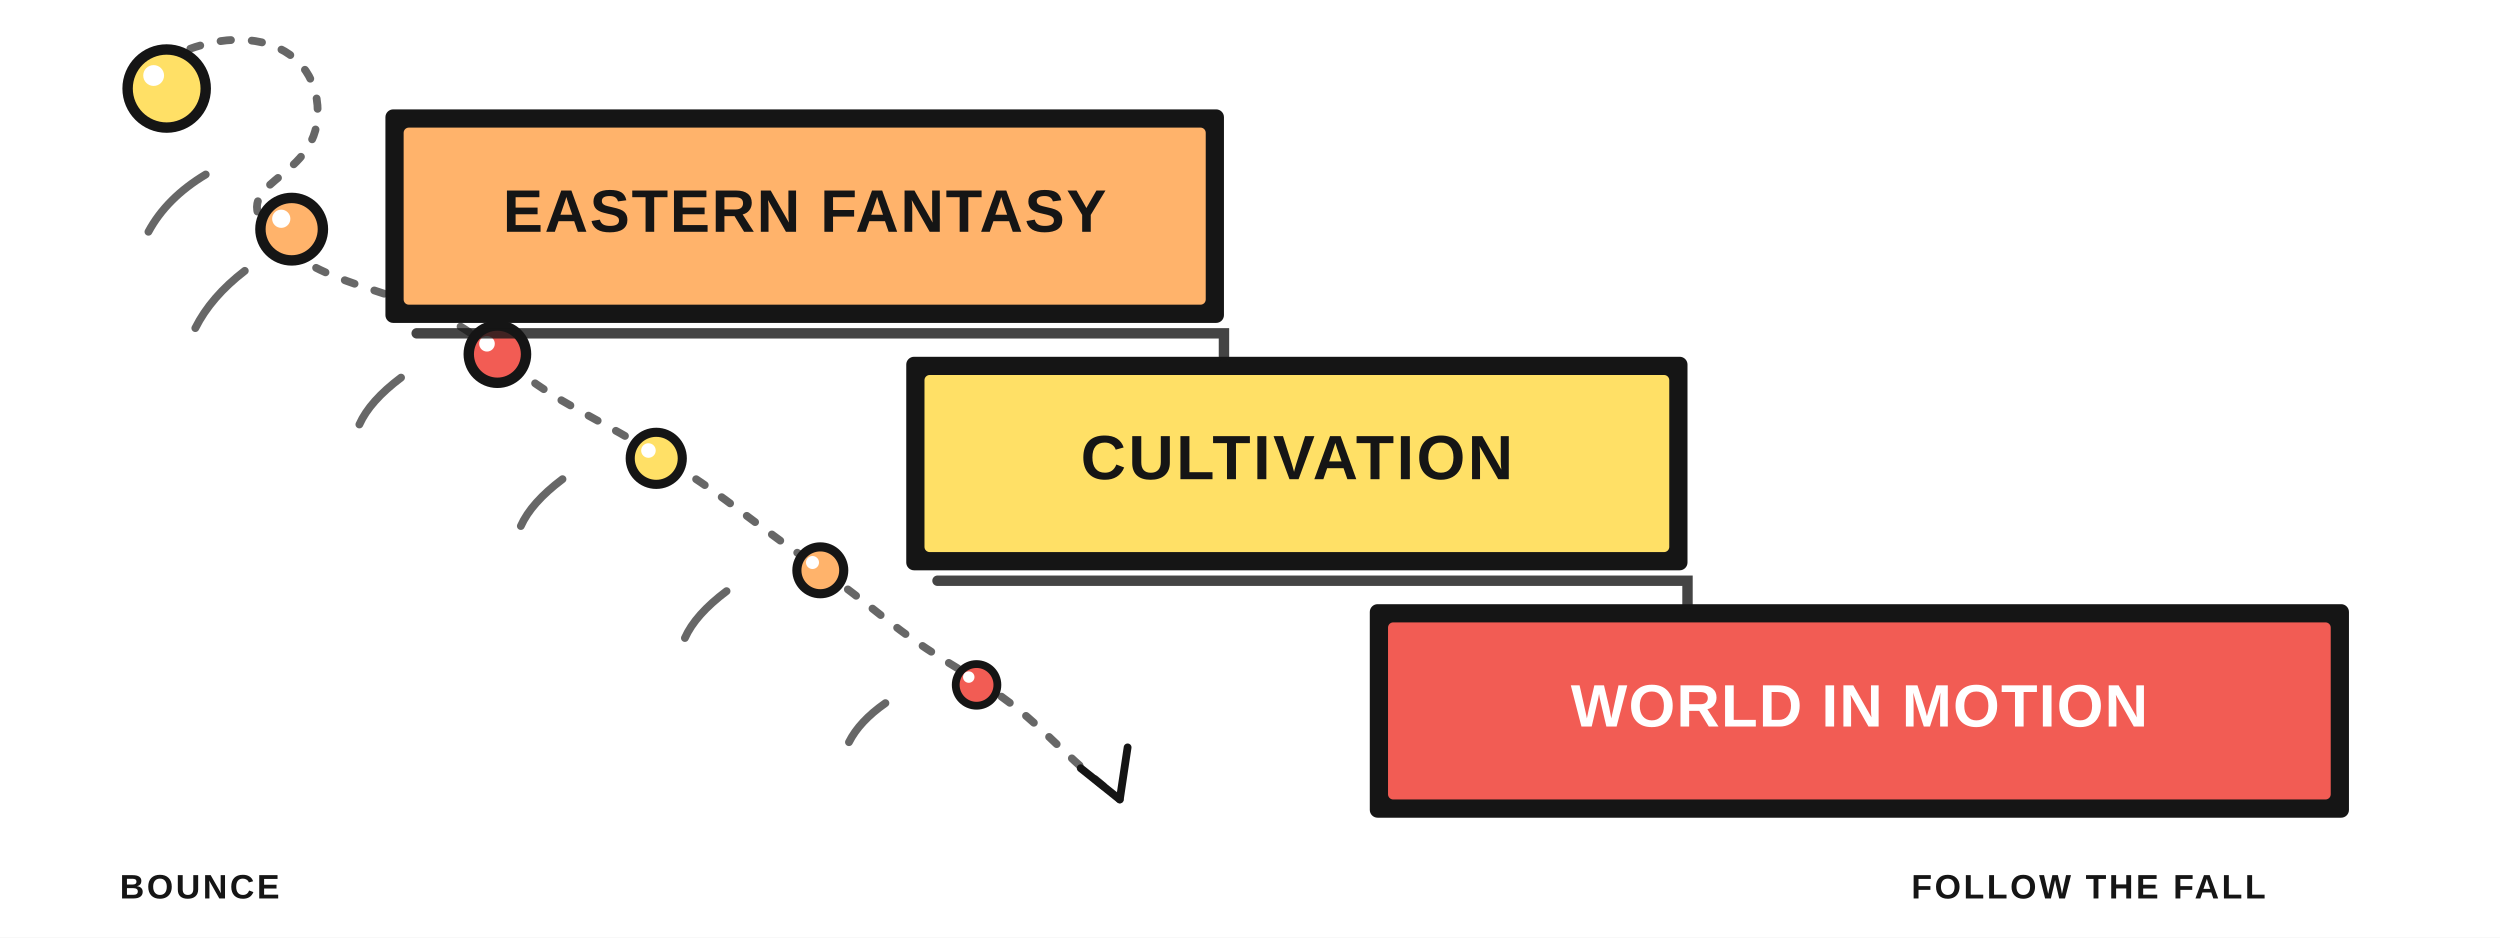
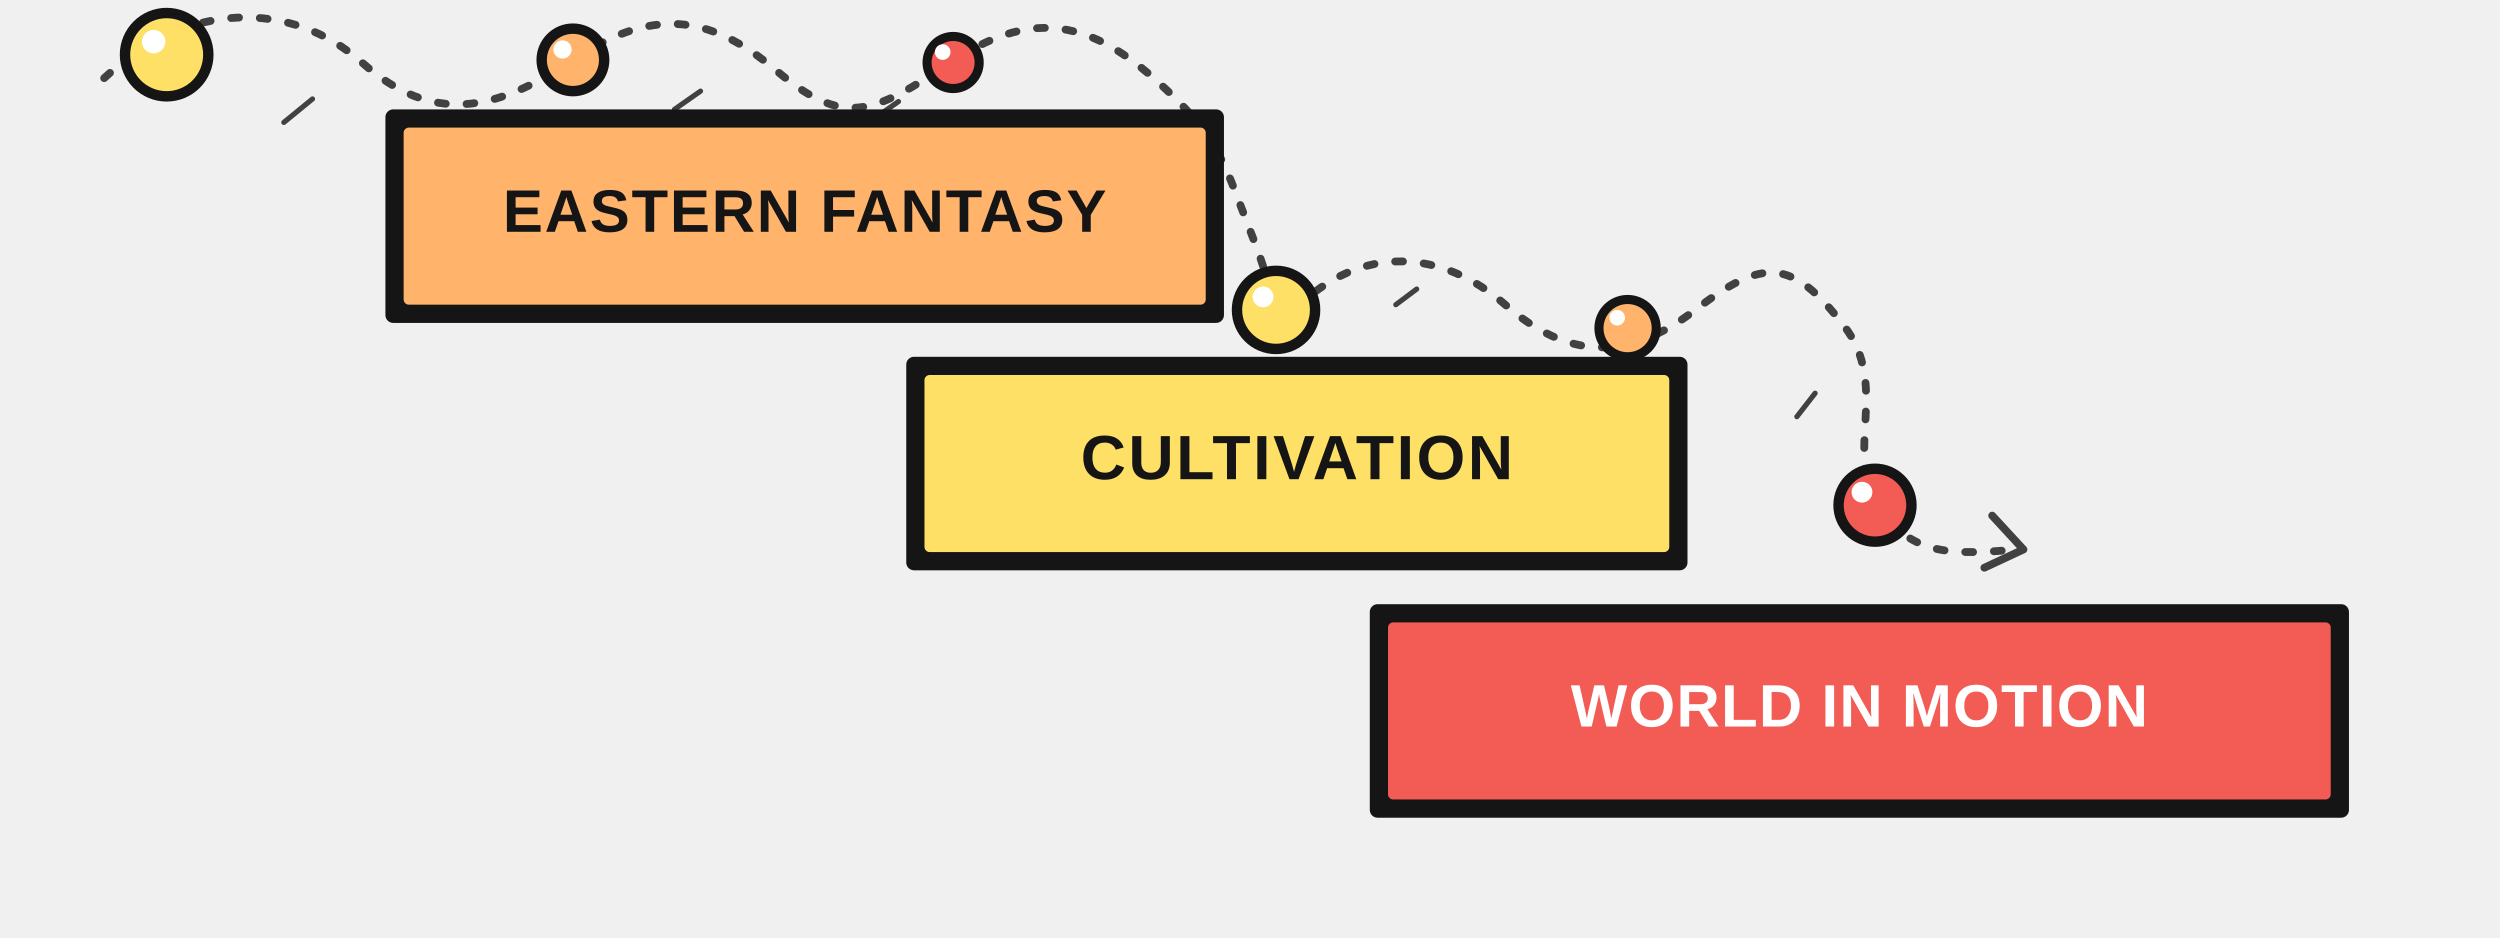
<svg xmlns="http://www.w3.org/2000/svg" width="960" height="360" viewBox="0 0 960 360" role="img" aria-labelledby="title desc">
-   <rect width="960" height="360" fill="#FFFFFF" />
-   <g fill="none" stroke="#151515" stroke-width="3" stroke-linecap="round" stroke-linejoin="round">
-     <path d="M52 30 C88 4 122 15 122 43 S84 69 105 91 S160 110 186 132 S219 155 248 172 S280 194 310 215 S340 240 370 258 S401 284 430 307" stroke-dasharray="4 8" opacity=".65" />
-     <path d="M415 295 L430 307 L433 287" />
-     <path d="M79 67 q-15 9 -22 22 M94 104 q-13 10 -19 22 M154 145 q-12 9 -16 18 M216 184 q-12 9 -16 18 M279 227 q-12 9 -16 18 M340 270 q-10 7 -14 15" opacity=".65" />
+   <g fill="none" stroke="#151515" stroke-width="3" stroke-linecap="round" stroke-linejoin="round" opacity=".8">
+     <path d="M40 30 C72 0 112 0 139 24 S190 43 220 23 S272 5 298 27 S335 44 365 24 S417 7 443 30 S470 63 481 91 C489 111 487 118 500 119" stroke-dasharray="3 8" />
+     <path d="M497 119 C523 93 554 96 578 117 S625 139 651 119 S688 99 708 125 C726 148 708 174 721 194 S750 213 775 211" stroke-dasharray="3 8" />
+     <path d="M765 198 L777 211 L762 218" />
+     <path d="M120 38 l-11 9 M196 46 l-10 8 M269 35 l-10 7 M345 39 l-10 7 M437 47 l-8 9 M544 111 l-8 6 M624 136 l-8 7 M697 151 l-7 9" stroke-width="2" />
  </g>
  <g>
-     <circle cx="64" cy="34" r="15" fill="#FFE066" stroke="#151515" stroke-width="4" />
-     <circle cx="59" cy="29" r="4" fill="#FFFFFF" />
-     <circle cx="112" cy="88" r="12" fill="#FFB36B" stroke="#151515" stroke-width="4" />
-     <circle cx="108" cy="84" r="3.5" fill="#FFFFFF" />
-     <circle cx="191" cy="136" r="11" fill="#F25C54" stroke="#151515" stroke-width="4" />
-     <circle cx="187" cy="132" r="3" fill="#FFFFFF" />
-     <circle cx="252" cy="176" r="10" fill="#FFE066" stroke="#151515" stroke-width="3.5" />
-     <circle cx="249" cy="173" r="2.8" fill="#FFFFFF" />
-     <circle cx="315" cy="219" r="9" fill="#FFB36B" stroke="#151515" stroke-width="3.5" />
-     <circle cx="312" cy="216" r="2.5" fill="#FFFFFF" />
-     <circle cx="375" cy="263" r="8" fill="#F25C54" stroke="#151515" stroke-width="3" />
-     <circle cx="372" cy="260" r="2.2" fill="#FFFFFF" />
+     <circle cx="64" cy="21" r="16" fill="#FFE066" stroke="#151515" stroke-width="4" />
+     <circle cx="59" cy="16" r="4.5" fill="#FFFFFF" />
+     <circle cx="220" cy="23" r="12" fill="#FFB36B" stroke="#151515" stroke-width="4" />
+     <circle cx="216" cy="19" r="3.5" fill="#FFFFFF" />
+     <circle cx="366" cy="24" r="10" fill="#F25C54" stroke="#151515" stroke-width="3.5" />
+     <circle cx="362" cy="20" r="3" fill="#FFFFFF" />
+     <circle cx="490" cy="119" r="15" fill="#FFE066" stroke="#151515" stroke-width="4" />
+     <circle cx="485" cy="114" r="4" fill="#FFFFFF" />
+     <circle cx="625" cy="126" r="11" fill="#FFB36B" stroke="#151515" stroke-width="3.5" />
+     <circle cx="621" cy="122" r="3" fill="#FFFFFF" />
+     <circle cx="720" cy="194" r="14" fill="#F25C54" stroke="#151515" stroke-width="4" />
+     <circle cx="715" cy="189" r="4" fill="#FFFFFF" />
  </g>
  <g>
    <rect x="148" y="42" width="322" height="82" rx="3" fill="#151515" />
    <rect x="155" y="49" width="308" height="68" rx="2" fill="#FFB36B" />
    <text x="309" y="89" font-family="Arial, Helvetica, sans-serif" font-size="23" font-weight="800" text-anchor="middle" letter-spacing=".7" fill="#151515">EASTERN FANTASY</text>
  </g>
  <g>
    <rect x="348" y="137" width="300" height="82" rx="3" fill="#151515" />
    <rect x="355" y="144" width="286" height="68" rx="2" fill="#FFE066" />
    <text x="498" y="184" font-family="Arial, Helvetica, sans-serif" font-size="24" font-weight="800" text-anchor="middle" letter-spacing="1" fill="#151515">CULTIVATION</text>
  </g>
  <g>
    <rect x="526" y="232" width="376" height="82" rx="3" fill="#151515" />
    <rect x="533" y="239" width="362" height="68" rx="2" fill="#F25C54" />
    <text x="714" y="279" font-family="Arial, Helvetica, sans-serif" font-size="23" font-weight="800" text-anchor="middle" letter-spacing=".5" fill="#FFFFFF">WORLD IN MOTION</text>
  </g>
-   <g fill="none" stroke="#151515" stroke-width="4" stroke-linecap="round">
-     <path d="M160 128 H470 V137" opacity=".8" />
-     <path d="M360 223 H648 V232" opacity=".8" />
-   </g>
-   <g fill="#151515" font-family="Arial, Helvetica, sans-serif" font-size="13" font-weight="700" letter-spacing="1">
-     <text x="46" y="345">BOUNCE</text>
-     <text x="870" y="345" text-anchor="end">FOLLOW THE FALL</text>
-   </g>
</svg>
